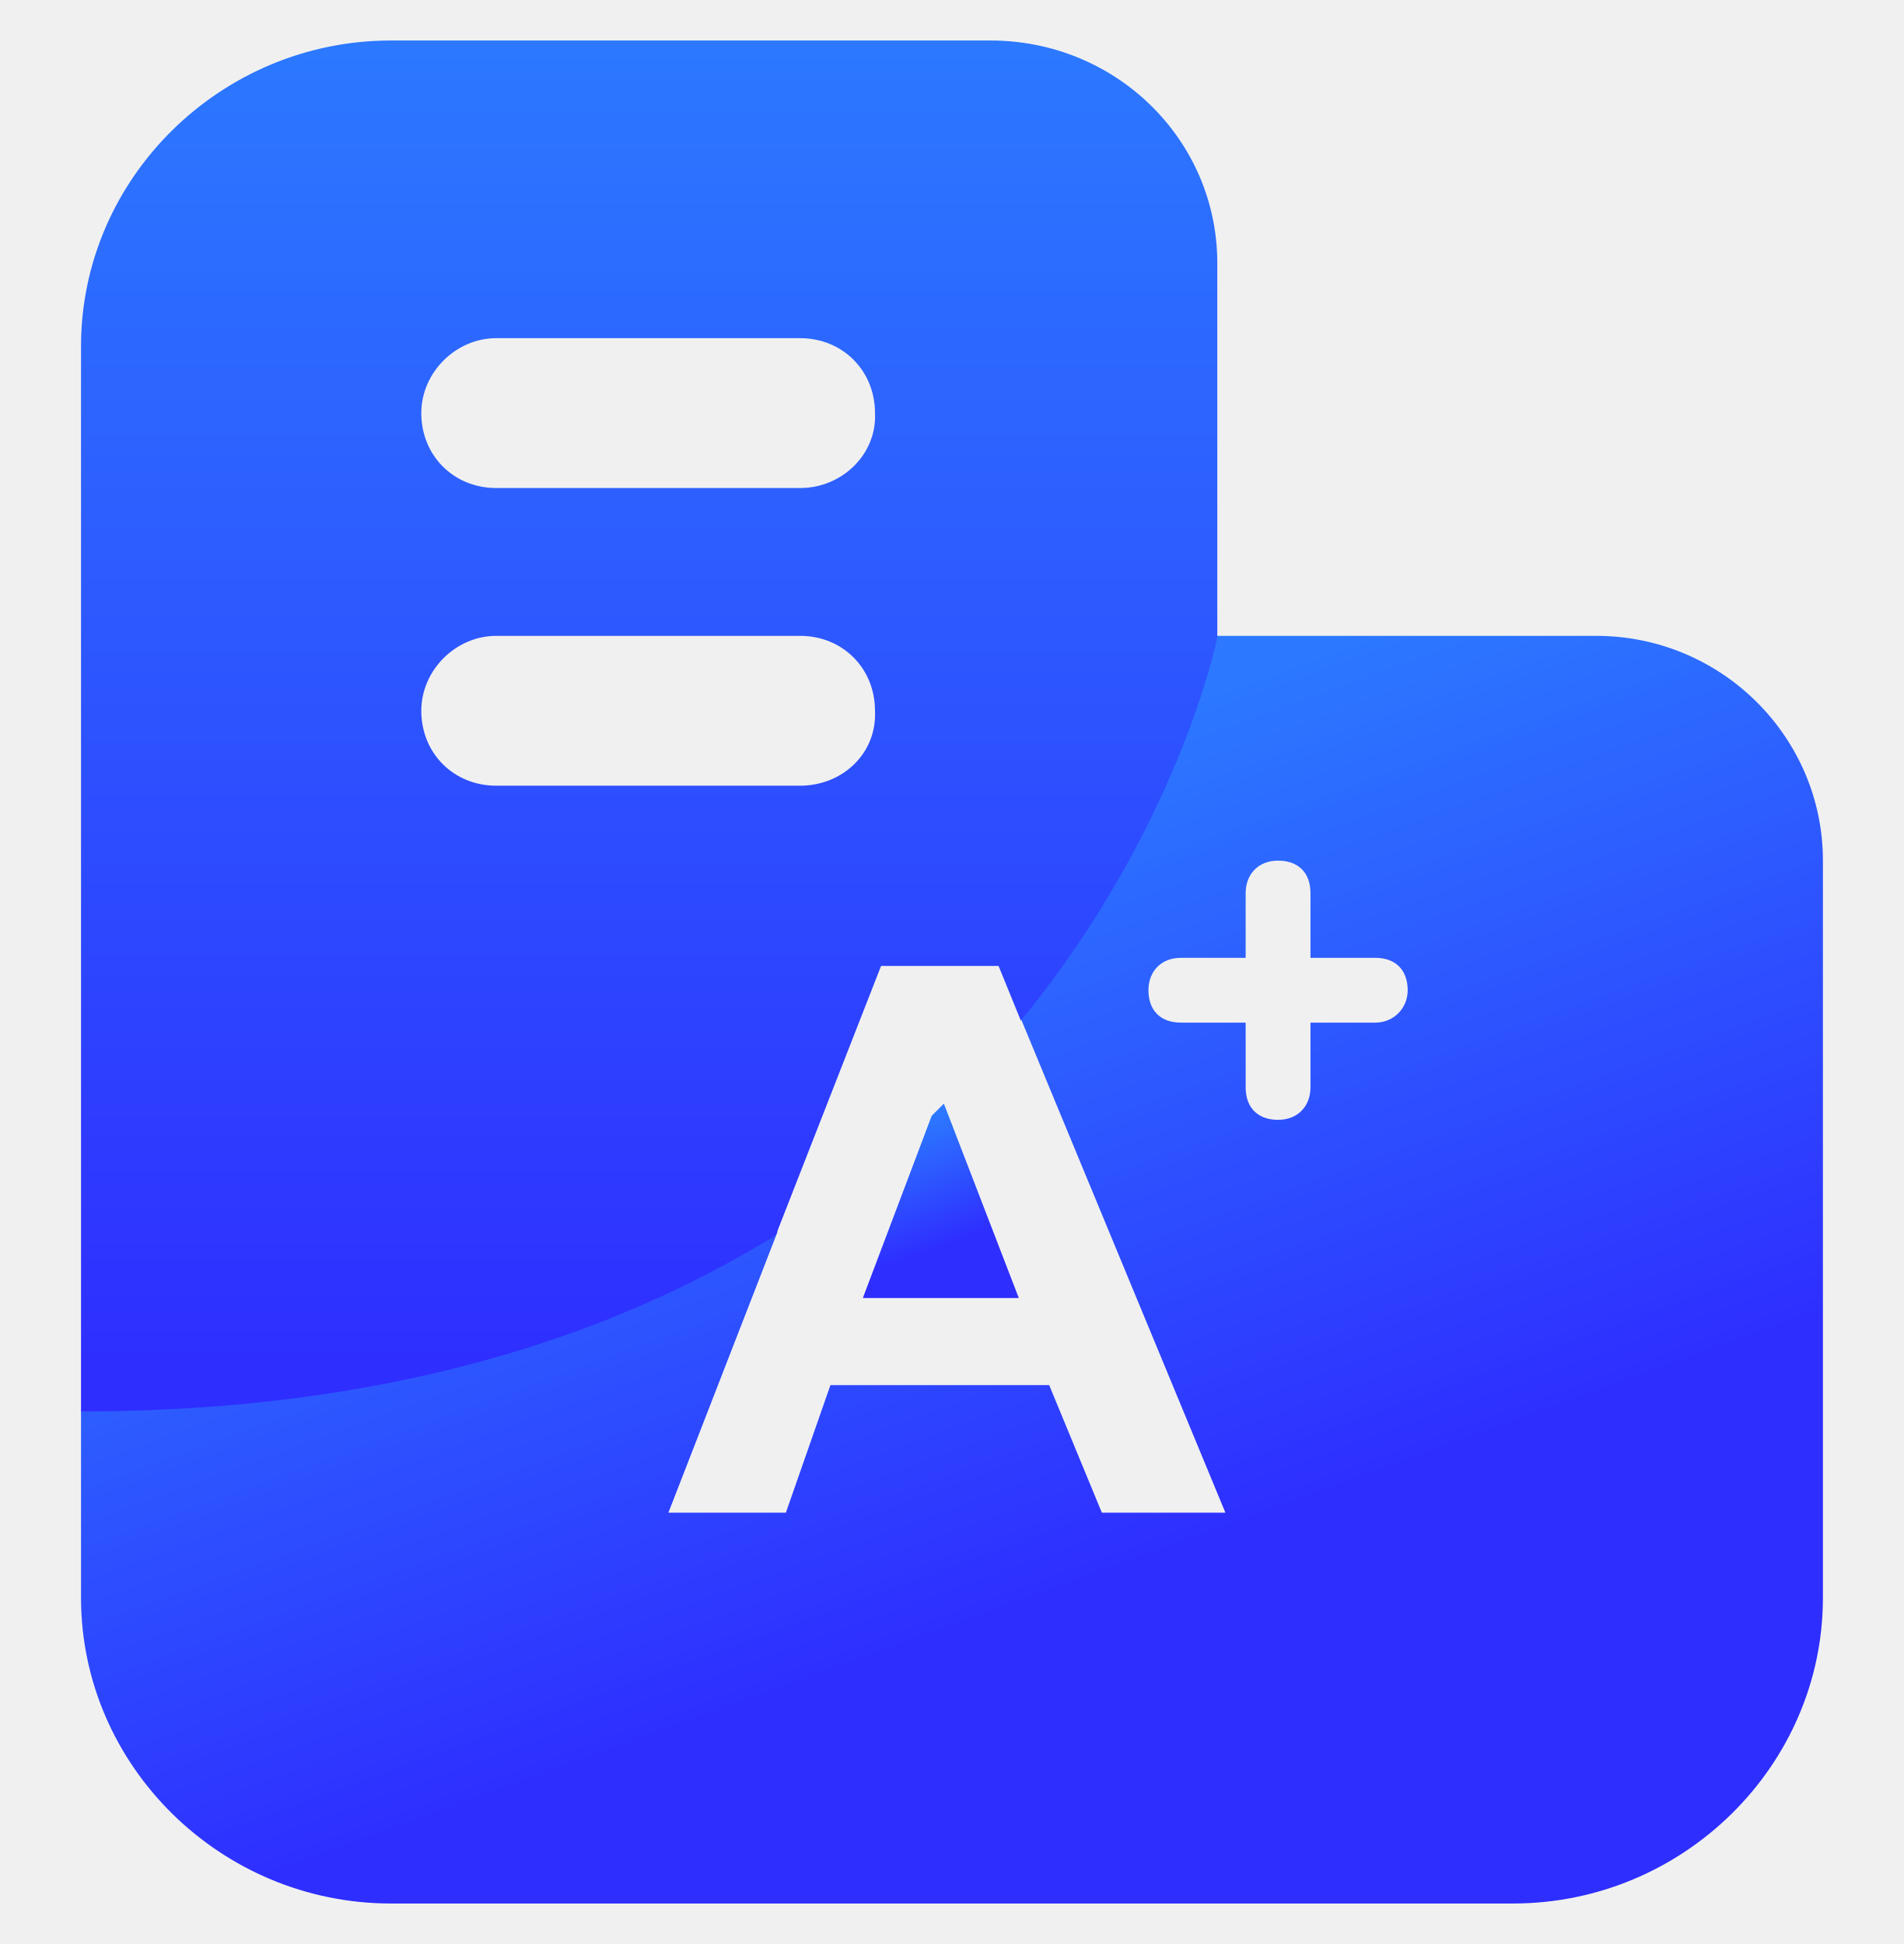
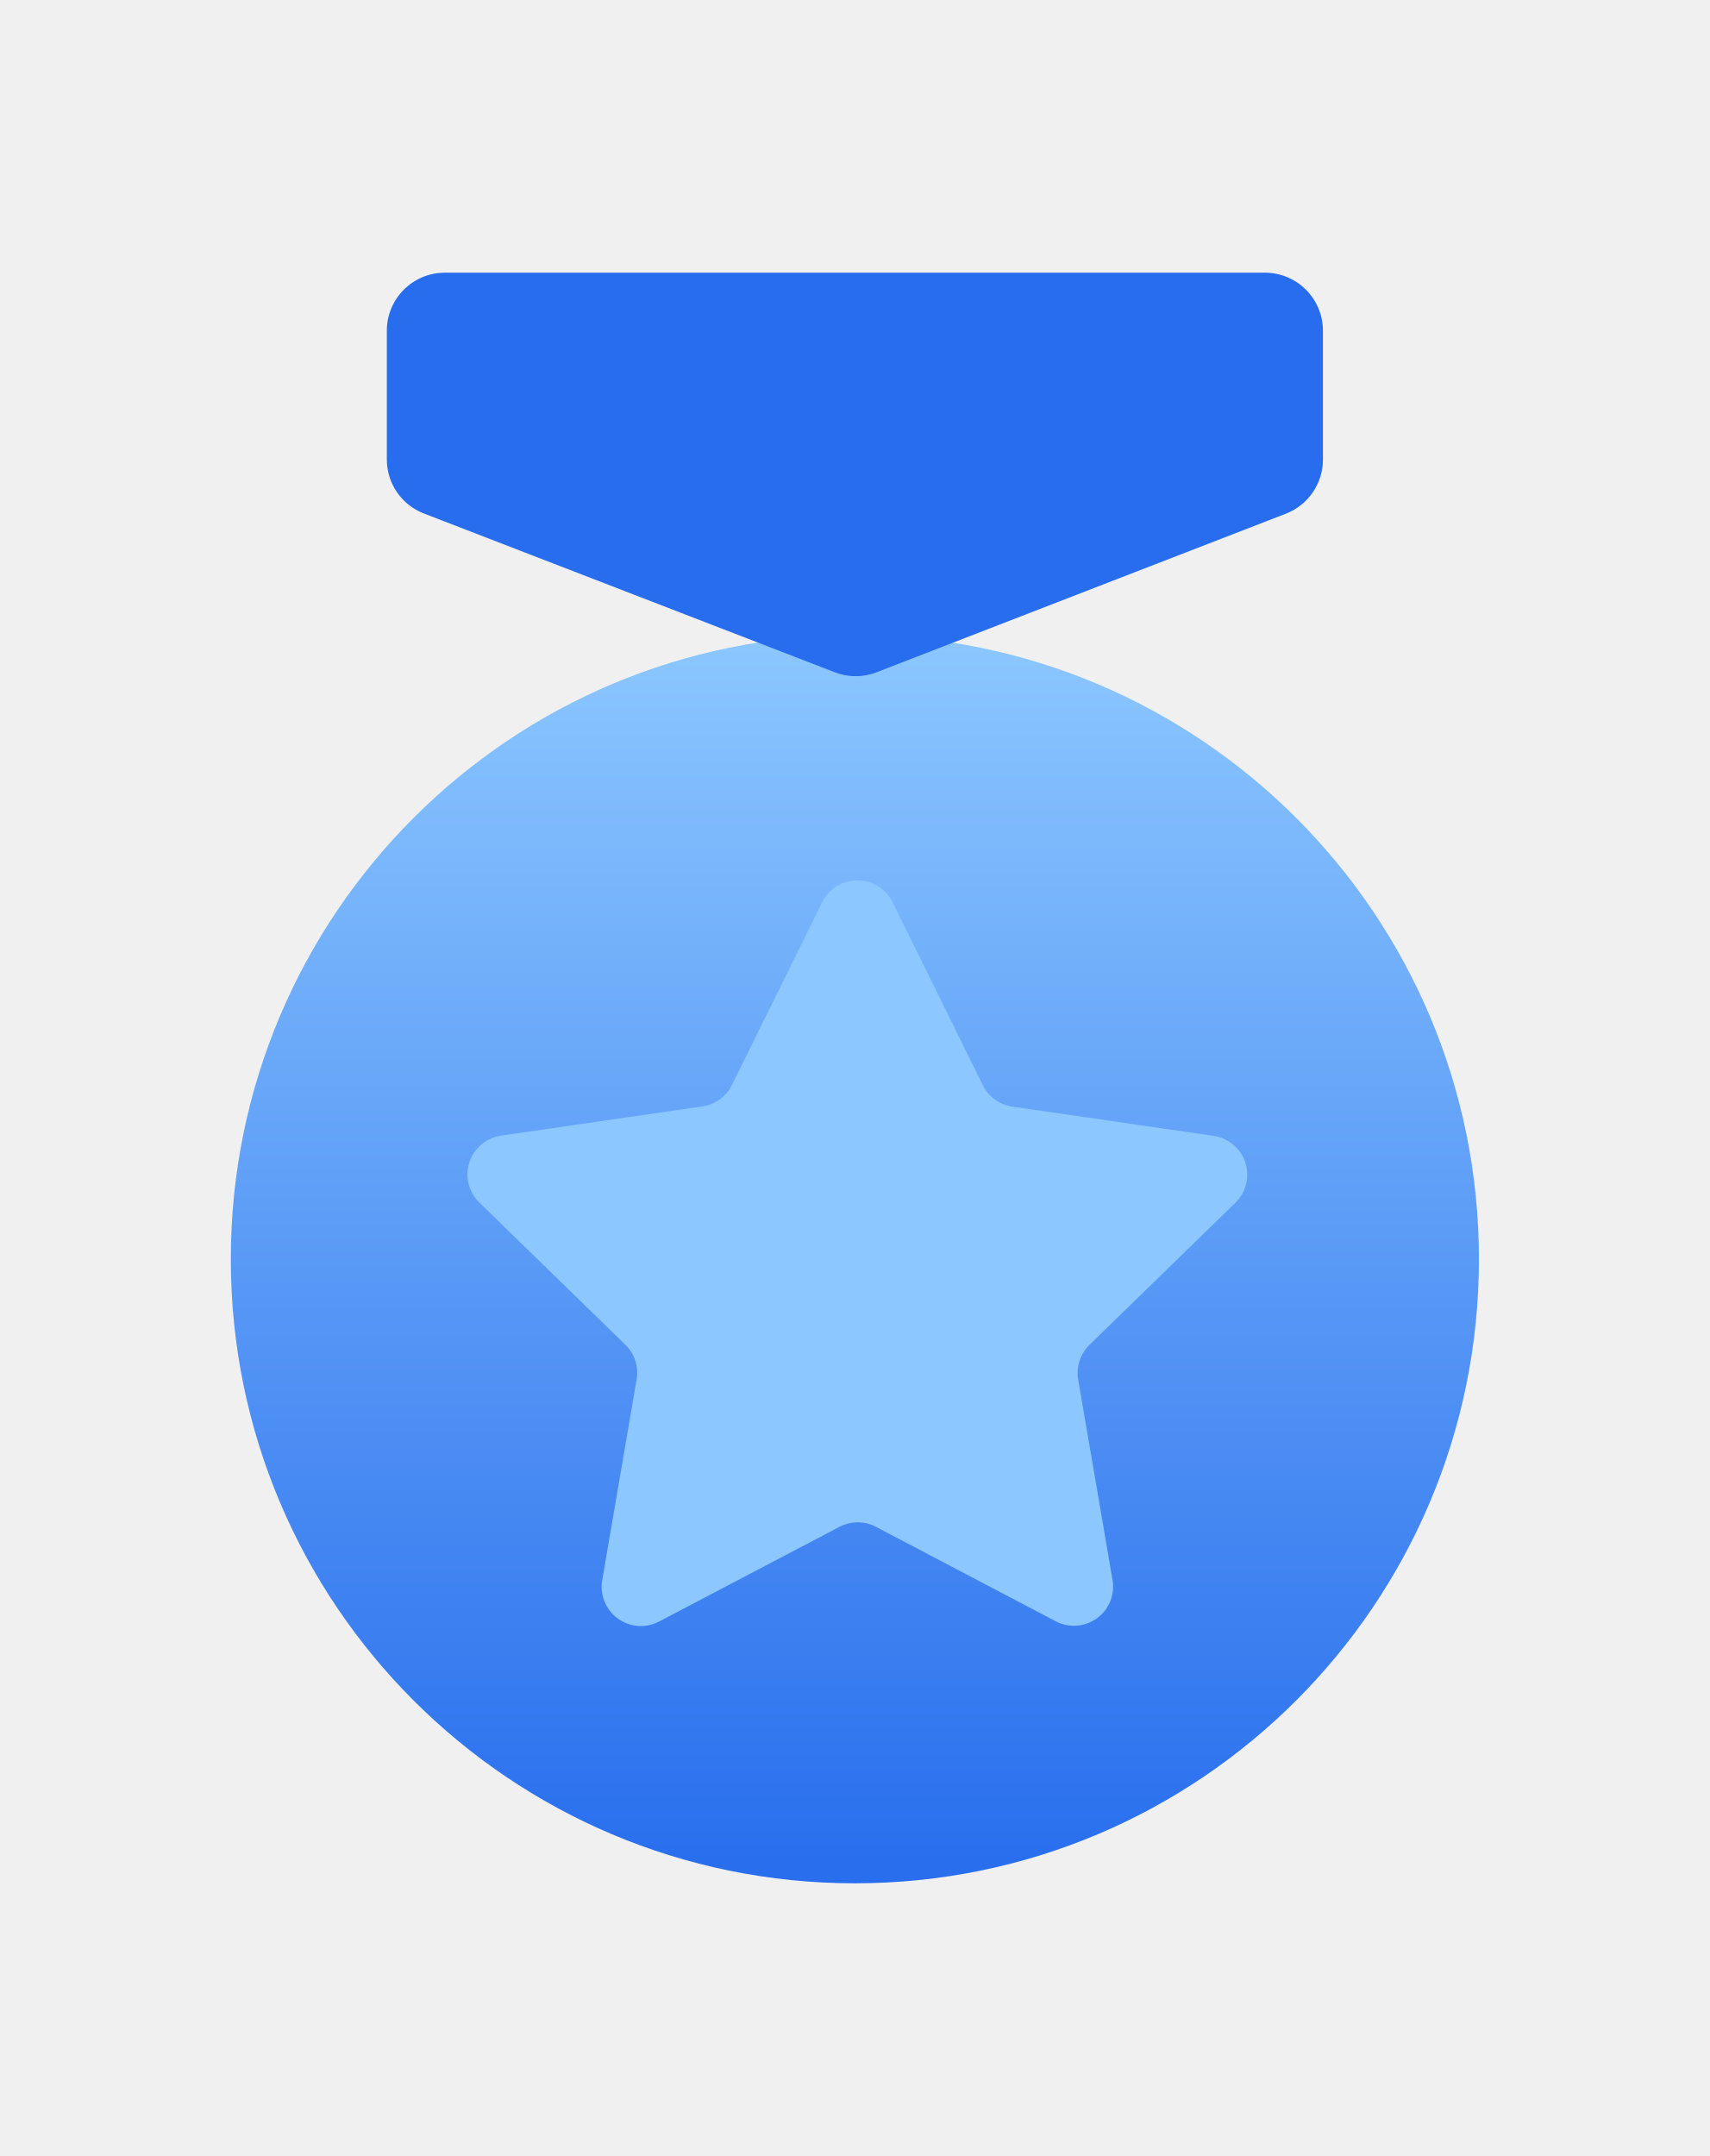
- <svg xmlns="http://www.w3.org/2000/svg" version="1.1" id="图层_1" x="0px" y="0px" viewBox="0 0 94 96" style="enable-background:new 0 0 94 96;" xml:space="preserve">
-   <style type="text/css">
- 	.st0{fill:url(#SVGID_1_);}
- 	.st1{fill:url(#SVGID_2_);}
- 	.st2{fill:url(#SVGID_3_);}
- 	.st3{fill:url(#SVGID_4_);}
- 	.st4{fill:url(#SVGID_5_);}
- 	.st5{fill:url(#SVGID_6_);}
- 	.st6{fill:url(#SVGID_7_);}
- 	.st7{fill:url(#SVGID_8_);}
- 	.st8{fill:url(#SVGID_9_);}
- 	.st9{fill:url(#SVGID_10_);}
- 	.st10{fill:url(#SVGID_11_);}
- 	.st11{fill:url(#SVGID_12_);}
- 	.st12{fill:url(#SVGID_13_);}
- 	.st13{fill:url(#SVGID_14_);}
- 	.st14{fill:url(#SVGID_15_);}
- 	.st15{fill:url(#SVGID_16_);}
- 	.st16{fill:url(#SVGID_17_);}
- 	.st17{fill:url(#SVGID_18_);}
- </style>
-   <g>
-     <g>
-       <linearGradient id="SVGID_1_" gradientUnits="userSpaceOnUse" x1="46.213" y1="63.508" x2="41.636" y2="50.913">
-         <stop offset="0.127" style="stop-color:#2E2EFF" />
-         <stop offset="0.601" style="stop-color:#2C79FF" />
-       </linearGradient>
-       <path class="st0" d="M46.6,54.5c-0.2,0.2-0.4,0.4-0.6,0.6l-3.4,9h7.7L46.6,54.5z" />
-       <linearGradient id="SVGID_2_" gradientUnits="userSpaceOnUse" x1="57.097" y1="88.832" x2="28.136" y2="9.152">
-         <stop offset="0.127" style="stop-color:#2E2EFF" />
-         <stop offset="0.601" style="stop-color:#2C79FF" />
-       </linearGradient>
-       <path class="st1" d="M78.8,31.4H60.1c0,0-1.9,9.4-9.7,18.9l10.1,24.4h-6.1l-2.6-6.3H41l-2.2,6.3h-5.8l5.4-13.9    C30.2,66,19.1,69.6,4,69.6v9.3C4,87.2,10.9,94,19.3,94h55.4C83.1,94,90,87.2,90,78.9V42.5C90,36.4,85,31.4,78.8,31.4z M67.9,50.5    h-3.2v3.2c0,0.9-0.6,1.6-1.6,1.6c-1,0-1.6-0.6-1.6-1.6v-3.2h-3.2c-1,0-1.6-0.6-1.6-1.6c0-0.9,0.6-1.6,1.6-1.6h3.2v-3.2    c0-0.9,0.6-1.6,1.6-1.6c1,0,1.6,0.6,1.6,1.6v3.2h3.2c1,0,1.6,0.6,1.6,1.6C69.5,49.8,68.8,50.5,67.9,50.5z" />
+ <svg xmlns="http://www.w3.org/2000/svg" width="56" height="70.61" viewBox="0 0 56 70.61">
+   <defs>
+     <style>
+       .cls-1 {
+         fill: #fff;
+       }
+ 
+       .cls-2 {
+         clip-path: url(#clip-path);
+       }
+ 
+       .cls-3 {
+         fill: url(#linear-gradient);
+       }
+ 
+       .cls-4 {
+         fill: #8cc7ff;
+       }
+ 
+       .cls-5 {
+         fill: #276ded;
+       }
+     </style>
+     <clipPath id="clip-path">
+       <rect id="矩形_209" data-name="矩形 209" class="cls-1" width="56" height="70.61" transform="translate(179 459.39)" />
+     </clipPath>
+     <linearGradient id="linear-gradient" x1="0.5" x2="0.5" y2="1" gradientUnits="objectBoundingBox">
+       <stop offset="0" stop-color="#8cc7ff" />
+       <stop offset="1" stop-color="#276ded" />
+     </linearGradient>
+   </defs>
+   <g id="蒙版组_13" data-name="蒙版组 13" class="cls-2" transform="translate(-179 -459.39)">
+     <g id="图层_2" data-name="图层 2" transform="translate(186.56 468.321)">
+       <g id="图层_2-2" data-name="图层 2">
+         <circle id="椭圆_9" data-name="椭圆 9" class="cls-3" cx="20.44" cy="20.44" r="20.44" transform="translate(0 11.868)" />
+         <path id="路径_30" data-name="路径 30" class="cls-4" d="M24.307,27.37l2.951,5.98a1.282,1.282,0,0,0,.966.7l6.593.958a1.284,1.284,0,0,1,.712,2.191l-4.78,4.655a1.287,1.287,0,0,0-.369,1.136l1.127,6.572a1.284,1.284,0,0,1-1.848,1.352l-5.9-3.1a1.287,1.287,0,0,0-1.2,0l-5.906,3.1a1.284,1.284,0,0,1-1.863-1.353l1.126-6.572a1.279,1.279,0,0,0-.369-1.141l-4.78-4.655A1.284,1.284,0,0,1,11.481,35l6.593-.958a1.282,1.282,0,0,0,.966-.7l2.951-5.98a1.286,1.286,0,0,1,2.316.007Z" transform="translate(-2.626 -6.739)" />
+         <path id="路径_31" data-name="路径 31" class="cls-5" d="M35.6,0H8.734A1.9,1.9,0,0,0,6.84,1.9v4.22A1.894,1.894,0,0,0,8.054,7.886l13.457,5.2a1.889,1.889,0,0,0,1.37,0L36.3,7.887a1.9,1.9,0,0,0,1.2-1.769V1.9A1.9,1.9,0,0,0,35.6,0Z" transform="translate(-1.73)" />
+       </g>
    </g>
-     <linearGradient id="SVGID_3_" gradientUnits="userSpaceOnUse" x1="32.044" y1="109.835" x2="32.044" y2="-40.051">
-       <stop offset="0.279" style="stop-color:#2E2EFF" />
-       <stop offset="0.722" style="stop-color:#2C79FF" />
-     </linearGradient>
-     <path class="st2" d="M48.9,2H19.3C10.9,2,4,8.8,4,17.1v14.4v38.2c15.1,0,26.2-3.7,34.3-8.7l5.2-13.3h5.8l1.1,2.7   c7.8-9.5,9.7-18.9,9.7-18.9V13C60.1,6.9,55.1,2,48.9,2z M39.5,38.8h-15c-2.1,0-3.7-1.6-3.7-3.7c0-2,1.7-3.7,3.7-3.7h15   c2.1,0,3.7,1.6,3.7,3.7C43.3,37.2,41.6,38.8,39.5,38.8z M39.5,24.1h-15c-2.1,0-3.7-1.6-3.7-3.7c0-2,1.7-3.7,3.7-3.7h15   c2.1,0,3.7,1.6,3.7,3.7C43.3,22.4,41.6,24.1,39.5,24.1z" />
  </g>
</svg>
